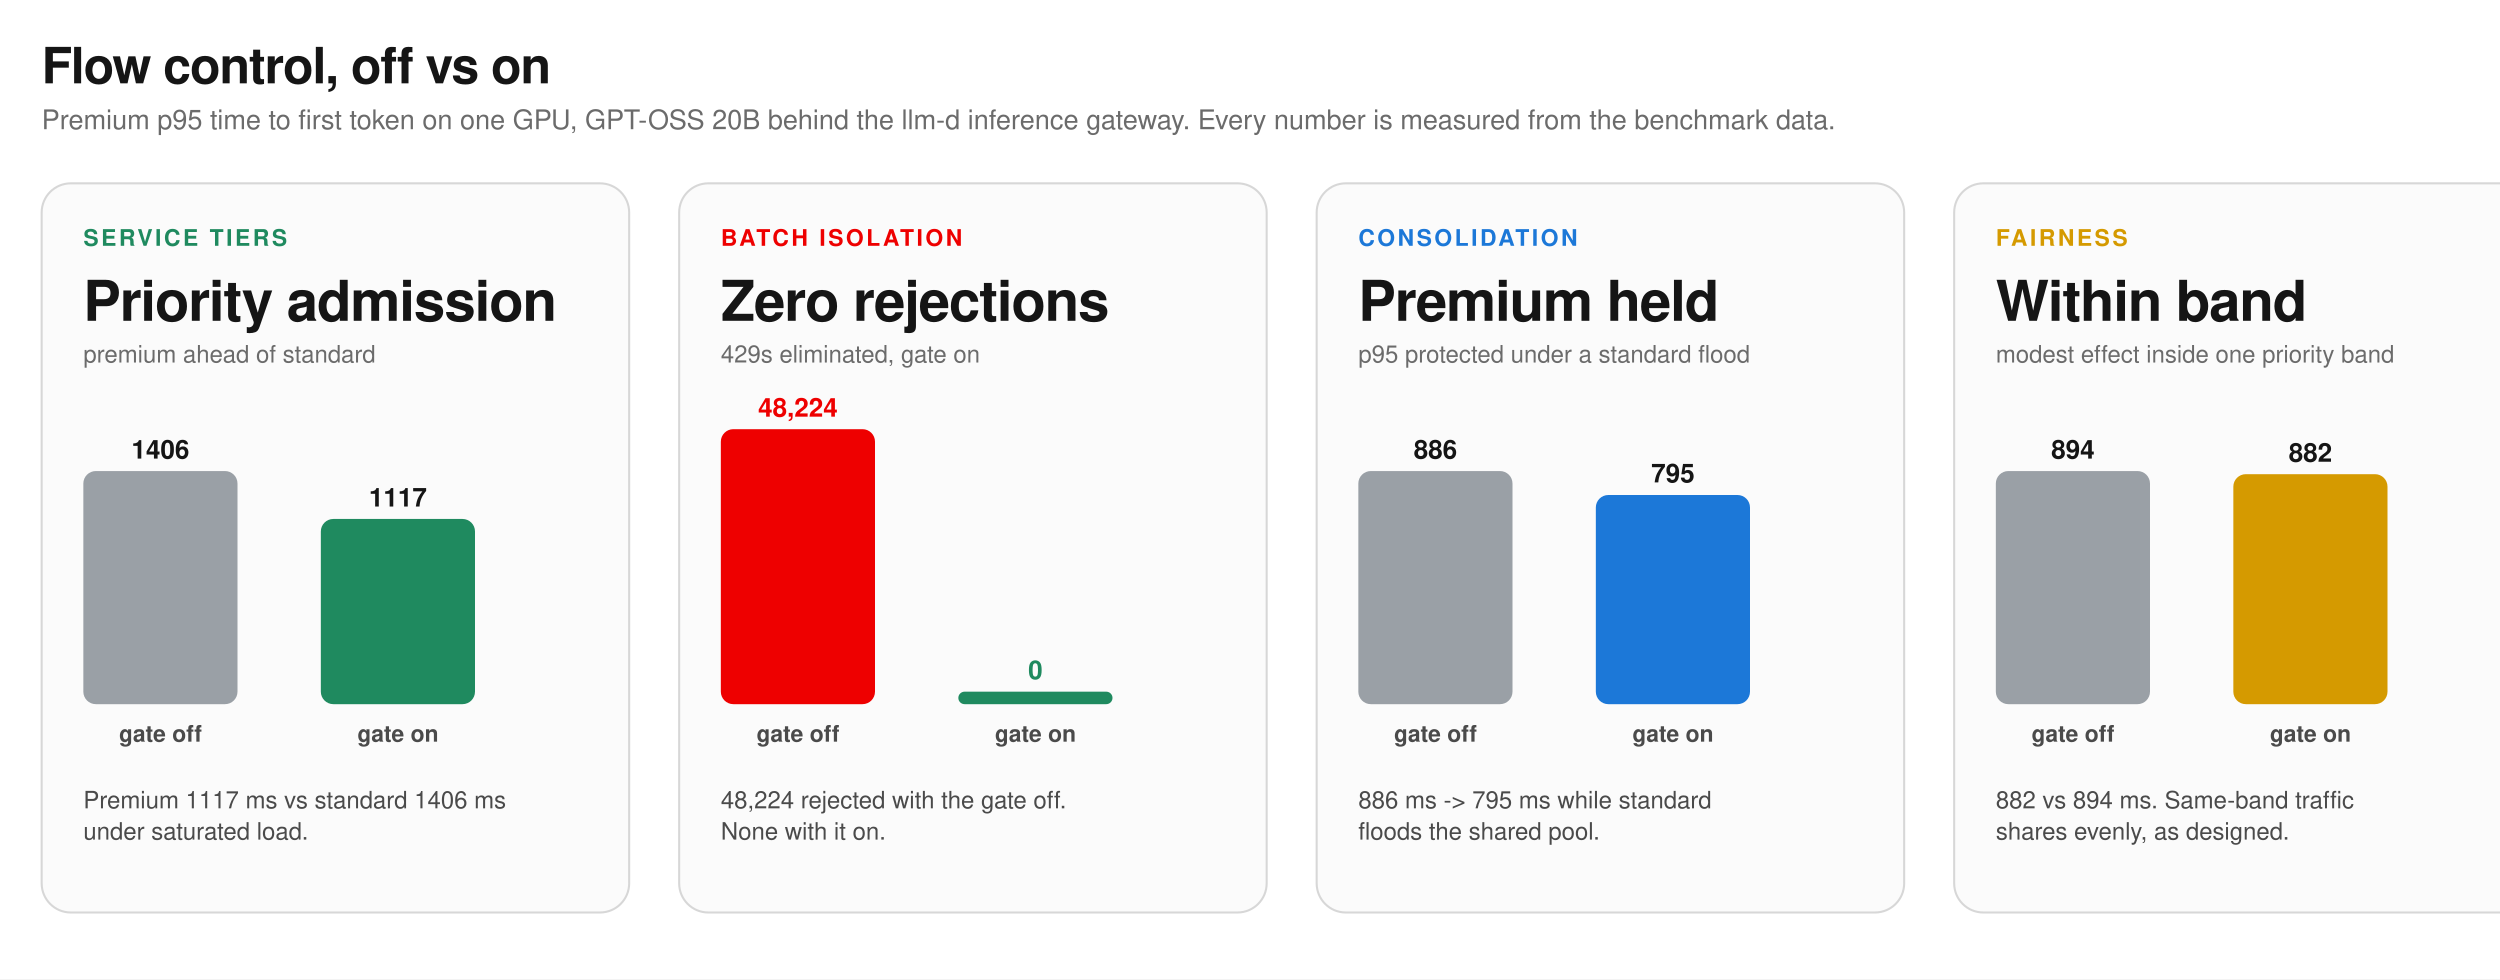
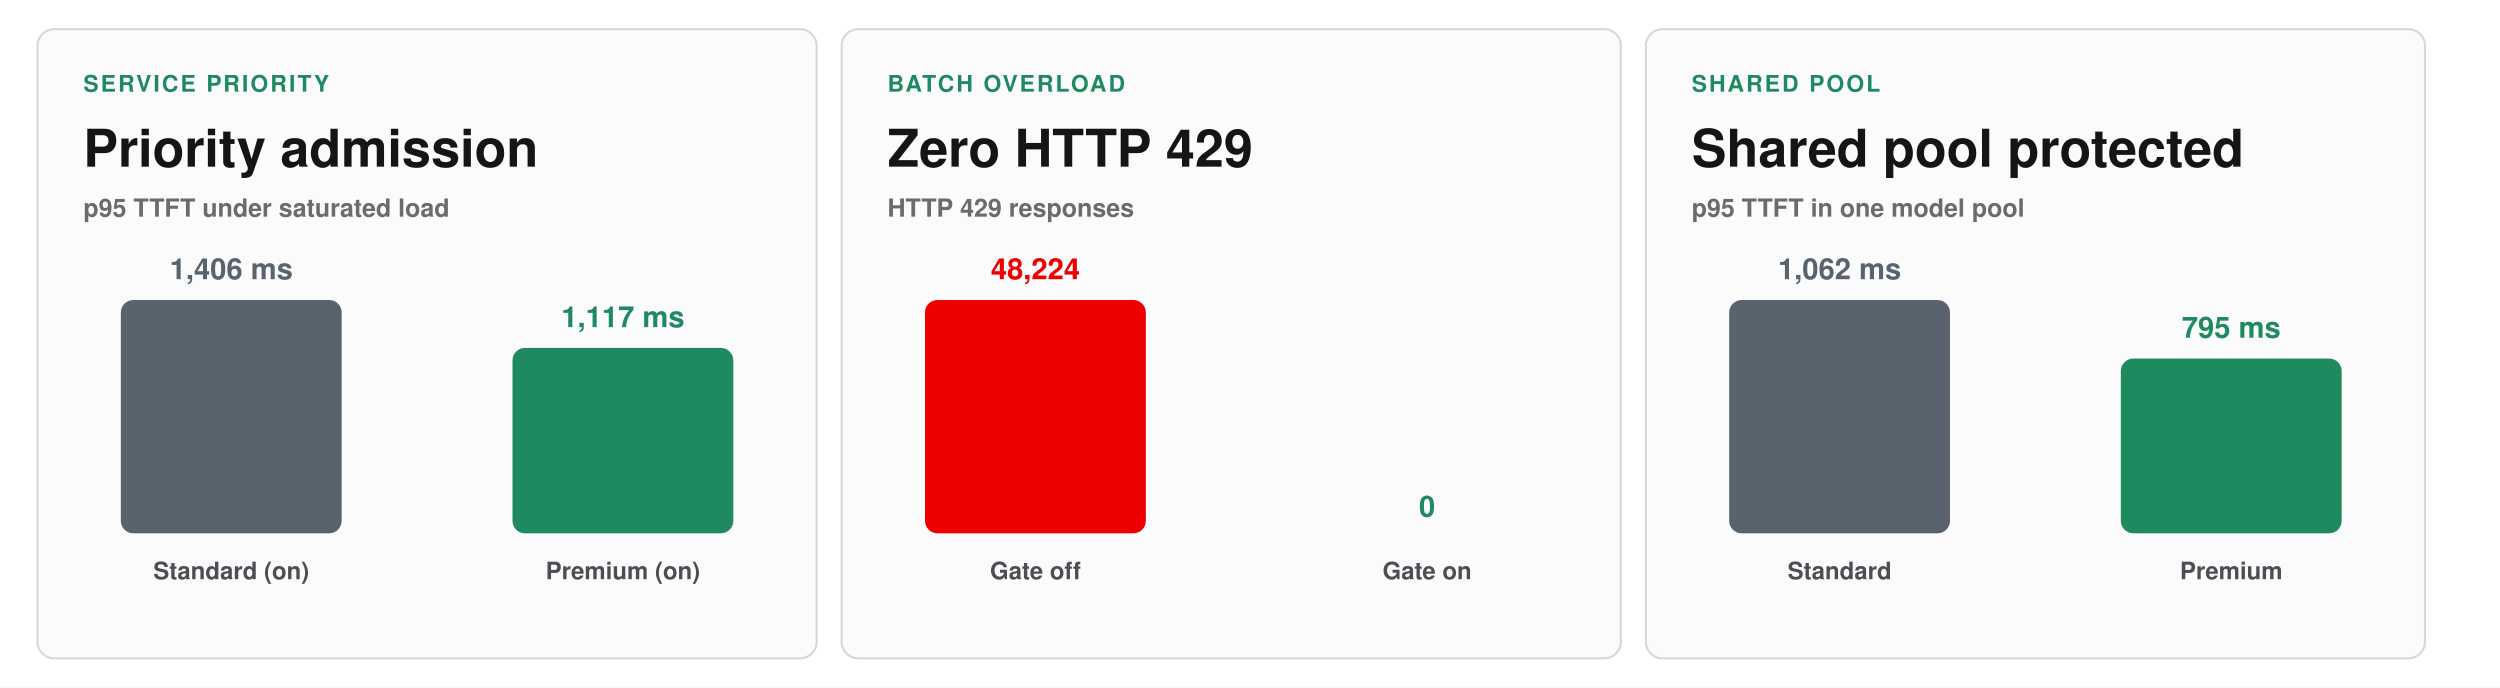
- <svg xmlns="http://www.w3.org/2000/svg" viewBox="0 0 1200 470" role="img" aria-label="Premium p95 time to first token, flow control off versus on, across the four scenarios">
-   <rect width="1200" height="470" fill="#ffffff" />
-   <text x="20" y="40" font-family="-apple-system,BlinkMacSystemFont,Segoe UI,Helvetica,Arial,sans-serif" font-size="24" font-weight="800" fill="#151515" text-anchor="start" letter-spacing="-0.5">Flow control, off vs on</text>
-   <text x="20" y="62" font-family="-apple-system,BlinkMacSystemFont,Segoe UI,Helvetica,Arial,sans-serif" font-size="13" font-weight="400" fill="#6b6b6b" text-anchor="start">Premium p95 time to first token on one GPU, GPT-OSS 20B behind the llm-d inference gateway. Every number is measured from the benchmark data.</text>
-   <rect x="20" y="88" width="282" height="350" rx="14" fill="#fbfbfb" stroke="#d7d7d7" />
-   <text x="40" y="118" font-family="-apple-system,BlinkMacSystemFont,Segoe UI,Helvetica,Arial,sans-serif" font-size="11" font-weight="800" fill="#1f8a5f" text-anchor="start" letter-spacing="1.2">SERVICE TIERS</text>
-   <text x="40" y="154" font-family="-apple-system,BlinkMacSystemFont,Segoe UI,Helvetica,Arial,sans-serif" font-size="27" font-weight="800" fill="#151515" text-anchor="start" letter-spacing="-0.5">Priority admission</text>
-   <text x="40" y="174" font-family="-apple-system,BlinkMacSystemFont,Segoe UI,Helvetica,Arial,sans-serif" font-size="11.5" font-weight="400" fill="#6b6b6b" text-anchor="start">premium ahead of standard</text>
-   <rect x="40.0" y="226.1" width="74.0" height="111.9" rx="6" fill="#9aa0a6" />
-   <text x="77.0" y="220.136" font-family="-apple-system,BlinkMacSystemFont,Segoe UI,Helvetica,Arial,sans-serif" font-size="12.5" font-weight="800" fill="#151515" text-anchor="middle">1406</text>
-   <text x="77.0" y="356" font-family="-apple-system,BlinkMacSystemFont,Segoe UI,Helvetica,Arial,sans-serif" font-size="11" font-weight="600" fill="#4a4a4a" text-anchor="middle">gate off</text>
-   <rect x="154.0" y="249.1" width="74.0" height="88.9" rx="6" fill="#1f8a5f" />
-   <text x="191.0" y="243.129" font-family="-apple-system,BlinkMacSystemFont,Segoe UI,Helvetica,Arial,sans-serif" font-size="12.5" font-weight="800" fill="#151515" text-anchor="middle">1117</text>
-   <text x="191.0" y="356" font-family="-apple-system,BlinkMacSystemFont,Segoe UI,Helvetica,Arial,sans-serif" font-size="11" font-weight="600" fill="#4a4a4a" text-anchor="middle">gate on</text>
-   <text x="40" y="388" font-family="-apple-system,BlinkMacSystemFont,Segoe UI,Helvetica,Arial,sans-serif" font-size="11.5" font-weight="400" fill="#4a4a4a" text-anchor="start">Premium 1117 ms vs standard 1406 ms</text>
-   <text x="40" y="403" font-family="-apple-system,BlinkMacSystemFont,Segoe UI,Helvetica,Arial,sans-serif" font-size="11.5" font-weight="400" fill="#4a4a4a" text-anchor="start">under saturated load.</text>
-   <rect x="326" y="88" width="282" height="350" rx="14" fill="#fbfbfb" stroke="#d7d7d7" />
-   <text x="346" y="118" font-family="-apple-system,BlinkMacSystemFont,Segoe UI,Helvetica,Arial,sans-serif" font-size="11" font-weight="800" fill="#ee0000" text-anchor="start" letter-spacing="1.2">BATCH ISOLATION</text>
-   <text x="346" y="154" font-family="-apple-system,BlinkMacSystemFont,Segoe UI,Helvetica,Arial,sans-serif" font-size="27" font-weight="800" fill="#151515" text-anchor="start" letter-spacing="-0.5">Zero rejections</text>
-   <text x="346" y="174" font-family="-apple-system,BlinkMacSystemFont,Segoe UI,Helvetica,Arial,sans-serif" font-size="11.5" font-weight="400" fill="#6b6b6b" text-anchor="start">429s eliminated, gate on</text>
-   <rect x="346.0" y="206.0" width="74.0" height="132.0" rx="6" fill="#ee0000" />
-   <text x="383.0" y="200" font-family="-apple-system,BlinkMacSystemFont,Segoe UI,Helvetica,Arial,sans-serif" font-size="12.5" font-weight="800" fill="#ee0000" text-anchor="middle">48,224</text>
-   <text x="383.0" y="356" font-family="-apple-system,BlinkMacSystemFont,Segoe UI,Helvetica,Arial,sans-serif" font-size="11" font-weight="600" fill="#4a4a4a" text-anchor="middle">gate off</text>
-   <rect x="460.0" y="332.0" width="74.0" height="6.0" rx="3" fill="#1f8a5f" />
-   <text x="497.0" y="326" font-family="-apple-system,BlinkMacSystemFont,Segoe UI,Helvetica,Arial,sans-serif" font-size="12.5" font-weight="800" fill="#1f8a5f" text-anchor="middle">0</text>
-   <text x="497.0" y="356" font-family="-apple-system,BlinkMacSystemFont,Segoe UI,Helvetica,Arial,sans-serif" font-size="11" font-weight="600" fill="#4a4a4a" text-anchor="middle">gate on</text>
-   <text x="346" y="388" font-family="-apple-system,BlinkMacSystemFont,Segoe UI,Helvetica,Arial,sans-serif" font-size="11.5" font-weight="400" fill="#4a4a4a" text-anchor="start">48,224 rejected with the gate off.</text>
-   <text x="346" y="403" font-family="-apple-system,BlinkMacSystemFont,Segoe UI,Helvetica,Arial,sans-serif" font-size="11.5" font-weight="400" fill="#4a4a4a" text-anchor="start">None with it on.</text>
-   <rect x="632" y="88" width="282" height="350" rx="14" fill="#fbfbfb" stroke="#d7d7d7" />
-   <text x="652" y="118" font-family="-apple-system,BlinkMacSystemFont,Segoe UI,Helvetica,Arial,sans-serif" font-size="11" font-weight="800" fill="#1c78d8" text-anchor="start" letter-spacing="1.2">CONSOLIDATION</text>
-   <text x="652" y="154" font-family="-apple-system,BlinkMacSystemFont,Segoe UI,Helvetica,Arial,sans-serif" font-size="27" font-weight="800" fill="#151515" text-anchor="start" letter-spacing="-0.5">Premium held</text>
-   <text x="652" y="174" font-family="-apple-system,BlinkMacSystemFont,Segoe UI,Helvetica,Arial,sans-serif" font-size="11.5" font-weight="400" fill="#6b6b6b" text-anchor="start">p95 protected under a standard flood</text>
-   <rect x="652.0" y="226.1" width="74.0" height="111.9" rx="6" fill="#9aa0a6" />
-   <text x="689.0" y="220.136" font-family="-apple-system,BlinkMacSystemFont,Segoe UI,Helvetica,Arial,sans-serif" font-size="12.5" font-weight="800" fill="#151515" text-anchor="middle">886</text>
-   <text x="689.0" y="356" font-family="-apple-system,BlinkMacSystemFont,Segoe UI,Helvetica,Arial,sans-serif" font-size="11" font-weight="600" fill="#4a4a4a" text-anchor="middle">gate off</text>
-   <rect x="766.0" y="237.6" width="74.0" height="100.4" rx="6" fill="#1c78d8" />
-   <text x="803.0" y="231.554" font-family="-apple-system,BlinkMacSystemFont,Segoe UI,Helvetica,Arial,sans-serif" font-size="12.5" font-weight="800" fill="#151515" text-anchor="middle">795</text>
-   <text x="803.0" y="356" font-family="-apple-system,BlinkMacSystemFont,Segoe UI,Helvetica,Arial,sans-serif" font-size="11" font-weight="600" fill="#4a4a4a" text-anchor="middle">gate on</text>
-   <text x="652" y="388" font-family="-apple-system,BlinkMacSystemFont,Segoe UI,Helvetica,Arial,sans-serif" font-size="11.5" font-weight="400" fill="#4a4a4a" text-anchor="start">886 ms -&gt; 795 ms while standard</text>
-   <text x="652" y="403" font-family="-apple-system,BlinkMacSystemFont,Segoe UI,Helvetica,Arial,sans-serif" font-size="11.5" font-weight="400" fill="#4a4a4a" text-anchor="start">floods the shared pool.</text>
-   <rect x="938" y="88" width="282" height="350" rx="14" fill="#fbfbfb" stroke="#d7d7d7" />
-   <text x="958" y="118" font-family="-apple-system,BlinkMacSystemFont,Segoe UI,Helvetica,Arial,sans-serif" font-size="11" font-weight="800" fill="#d59a00" text-anchor="start" letter-spacing="1.2">FAIRNESS</text>
-   <text x="958" y="154" font-family="-apple-system,BlinkMacSystemFont,Segoe UI,Helvetica,Arial,sans-serif" font-size="27" font-weight="800" fill="#151515" text-anchor="start" letter-spacing="-0.5">Within band</text>
-   <text x="958" y="174" font-family="-apple-system,BlinkMacSystemFont,Segoe UI,Helvetica,Arial,sans-serif" font-size="11.5" font-weight="400" fill="#6b6b6b" text-anchor="start">modest effect inside one priority band</text>
-   <rect x="958.0" y="226.1" width="74.0" height="111.9" rx="6" fill="#9aa0a6" />
-   <text x="995.0" y="220.136" font-family="-apple-system,BlinkMacSystemFont,Segoe UI,Helvetica,Arial,sans-serif" font-size="12.5" font-weight="800" fill="#151515" text-anchor="middle">894</text>
-   <text x="995.0" y="356" font-family="-apple-system,BlinkMacSystemFont,Segoe UI,Helvetica,Arial,sans-serif" font-size="11" font-weight="600" fill="#4a4a4a" text-anchor="middle">gate off</text>
-   <rect x="1072.0" y="227.6" width="74.0" height="110.4" rx="6" fill="#d59a00" />
-   <text x="1109.0" y="221.637" font-family="-apple-system,BlinkMacSystemFont,Segoe UI,Helvetica,Arial,sans-serif" font-size="12.5" font-weight="800" fill="#151515" text-anchor="middle">882</text>
-   <text x="1109.0" y="356" font-family="-apple-system,BlinkMacSystemFont,Segoe UI,Helvetica,Arial,sans-serif" font-size="11" font-weight="600" fill="#4a4a4a" text-anchor="middle">gate on</text>
-   <text x="958" y="388" font-family="-apple-system,BlinkMacSystemFont,Segoe UI,Helvetica,Arial,sans-serif" font-size="11.5" font-weight="400" fill="#4a4a4a" text-anchor="start">882 vs 894 ms. Same-band traffic</text>
-   <text x="958" y="403" font-family="-apple-system,BlinkMacSystemFont,Segoe UI,Helvetica,Arial,sans-serif" font-size="11.5" font-weight="400" fill="#4a4a4a" text-anchor="start">shares evenly, as designed.</text>
+ <svg xmlns="http://www.w3.org/2000/svg" viewBox="0 0 1200 330" role="img" aria-label="Three measured outcomes: priority admission kept premium traffic below standard p95 TTFT, batch overload produced zero HTTP 429 responses with flow control on, and premium tenants stayed lower latency in a consolidated pool.">
+   <rect width="1200" height="330" fill="#ffffff" />
+   <rect x="18" y="14" width="374" height="302" rx="8" fill="#fbfbfb" stroke="#d7d7d7" />
+   <text x="40" y="44" font-family="-apple-system,BlinkMacSystemFont,Segoe UI,Helvetica,Arial,sans-serif" font-size="11" font-weight="800" fill="#1f8a5f" text-anchor="start" letter-spacing="1">SERVICE PRIORITY</text>
+   <text x="40" y="80" font-family="-apple-system,BlinkMacSystemFont,Segoe UI,Helvetica,Arial,sans-serif" font-size="25" font-weight="800" fill="#151515" text-anchor="start">Priority admission</text>
+   <text x="40" y="104" font-family="-apple-system,BlinkMacSystemFont,Segoe UI,Helvetica,Arial,sans-serif" font-size="12" font-weight="550" fill="#6b6b6b" text-anchor="start">p95 TTFT under saturated load</text>
+   <text x="111" y="134.0" font-family="-apple-system,BlinkMacSystemFont,Segoe UI,Helvetica,Arial,sans-serif" font-size="14" font-weight="800" fill="#59636e" text-anchor="middle">1,406 ms</text>
+   <rect x="58" y="144.0" width="106" height="112.0" rx="6" fill="#59636e" />
+   <text x="111" y="278" font-family="-apple-system,BlinkMacSystemFont,Segoe UI,Helvetica,Arial,sans-serif" font-size="11.5" font-weight="650" fill="#4b4f54" text-anchor="middle">Standard (on)</text>
+   <text x="299" y="157.021" font-family="-apple-system,BlinkMacSystemFont,Segoe UI,Helvetica,Arial,sans-serif" font-size="14" font-weight="800" fill="#1f8a5f" text-anchor="middle">1,117 ms</text>
+   <rect x="246" y="167.0" width="106" height="89.0" rx="6" fill="#1f8a5f" />
+   <text x="299" y="278" font-family="-apple-system,BlinkMacSystemFont,Segoe UI,Helvetica,Arial,sans-serif" font-size="11.5" font-weight="650" fill="#4b4f54" text-anchor="middle">Premium (on)</text>
+   <rect x="404" y="14" width="374" height="302" rx="8" fill="#fbfbfb" stroke="#d7d7d7" />
+   <text x="426" y="44" font-family="-apple-system,BlinkMacSystemFont,Segoe UI,Helvetica,Arial,sans-serif" font-size="11" font-weight="800" fill="#1f8a5f" text-anchor="start" letter-spacing="1">BATCH OVERLOAD</text>
+   <text x="426" y="80" font-family="-apple-system,BlinkMacSystemFont,Segoe UI,Helvetica,Arial,sans-serif" font-size="25" font-weight="800" fill="#151515" text-anchor="start">Zero HTTP 429</text>
+   <text x="426" y="104" font-family="-apple-system,BlinkMacSystemFont,Segoe UI,Helvetica,Arial,sans-serif" font-size="12" font-weight="550" fill="#6b6b6b" text-anchor="start">HTTP 429 responses</text>
+   <text x="497" y="134.0" font-family="-apple-system,BlinkMacSystemFont,Segoe UI,Helvetica,Arial,sans-serif" font-size="14" font-weight="800" fill="#ee0000" text-anchor="middle">48,224</text>
+   <rect x="444" y="144.0" width="106" height="112.0" rx="6" fill="#ee0000" />
+   <text x="497" y="278" font-family="-apple-system,BlinkMacSystemFont,Segoe UI,Helvetica,Arial,sans-serif" font-size="11.5" font-weight="650" fill="#4b4f54" text-anchor="middle">Gate off</text>
+   <text x="685" y="248" font-family="-apple-system,BlinkMacSystemFont,Segoe UI,Helvetica,Arial,sans-serif" font-size="14" font-weight="800" fill="#1f8a5f" text-anchor="middle">0</text>
+   <text x="685" y="278" font-family="-apple-system,BlinkMacSystemFont,Segoe UI,Helvetica,Arial,sans-serif" font-size="11.5" font-weight="650" fill="#4b4f54" text-anchor="middle">Gate on</text>
+   <rect x="790" y="14" width="374" height="302" rx="8" fill="#fbfbfb" stroke="#d7d7d7" />
+   <text x="812" y="44" font-family="-apple-system,BlinkMacSystemFont,Segoe UI,Helvetica,Arial,sans-serif" font-size="11" font-weight="800" fill="#1f8a5f" text-anchor="start" letter-spacing="1">SHARED POOL</text>
+   <text x="812" y="80" font-family="-apple-system,BlinkMacSystemFont,Segoe UI,Helvetica,Arial,sans-serif" font-size="25" font-weight="800" fill="#151515" text-anchor="start">Shared pool protected</text>
+   <text x="812" y="104" font-family="-apple-system,BlinkMacSystemFont,Segoe UI,Helvetica,Arial,sans-serif" font-size="12" font-weight="550" fill="#6b6b6b" text-anchor="start">p95 TTFT in one model pool</text>
+   <text x="883" y="134.0" font-family="-apple-system,BlinkMacSystemFont,Segoe UI,Helvetica,Arial,sans-serif" font-size="14" font-weight="800" fill="#59636e" text-anchor="middle">1,062 ms</text>
+   <rect x="830" y="144.0" width="106" height="112.0" rx="6" fill="#59636e" />
+   <text x="883" y="278" font-family="-apple-system,BlinkMacSystemFont,Segoe UI,Helvetica,Arial,sans-serif" font-size="11.5" font-weight="650" fill="#4b4f54" text-anchor="middle">Standard</text>
+   <text x="1071" y="162.097" font-family="-apple-system,BlinkMacSystemFont,Segoe UI,Helvetica,Arial,sans-serif" font-size="14" font-weight="800" fill="#1f8a5f" text-anchor="middle">795 ms</text>
+   <rect x="1018" y="172.1" width="106" height="83.9" rx="6" fill="#1f8a5f" />
+   <text x="1071" y="278" font-family="-apple-system,BlinkMacSystemFont,Segoe UI,Helvetica,Arial,sans-serif" font-size="11.5" font-weight="650" fill="#4b4f54" text-anchor="middle">Premium</text>
</svg>
